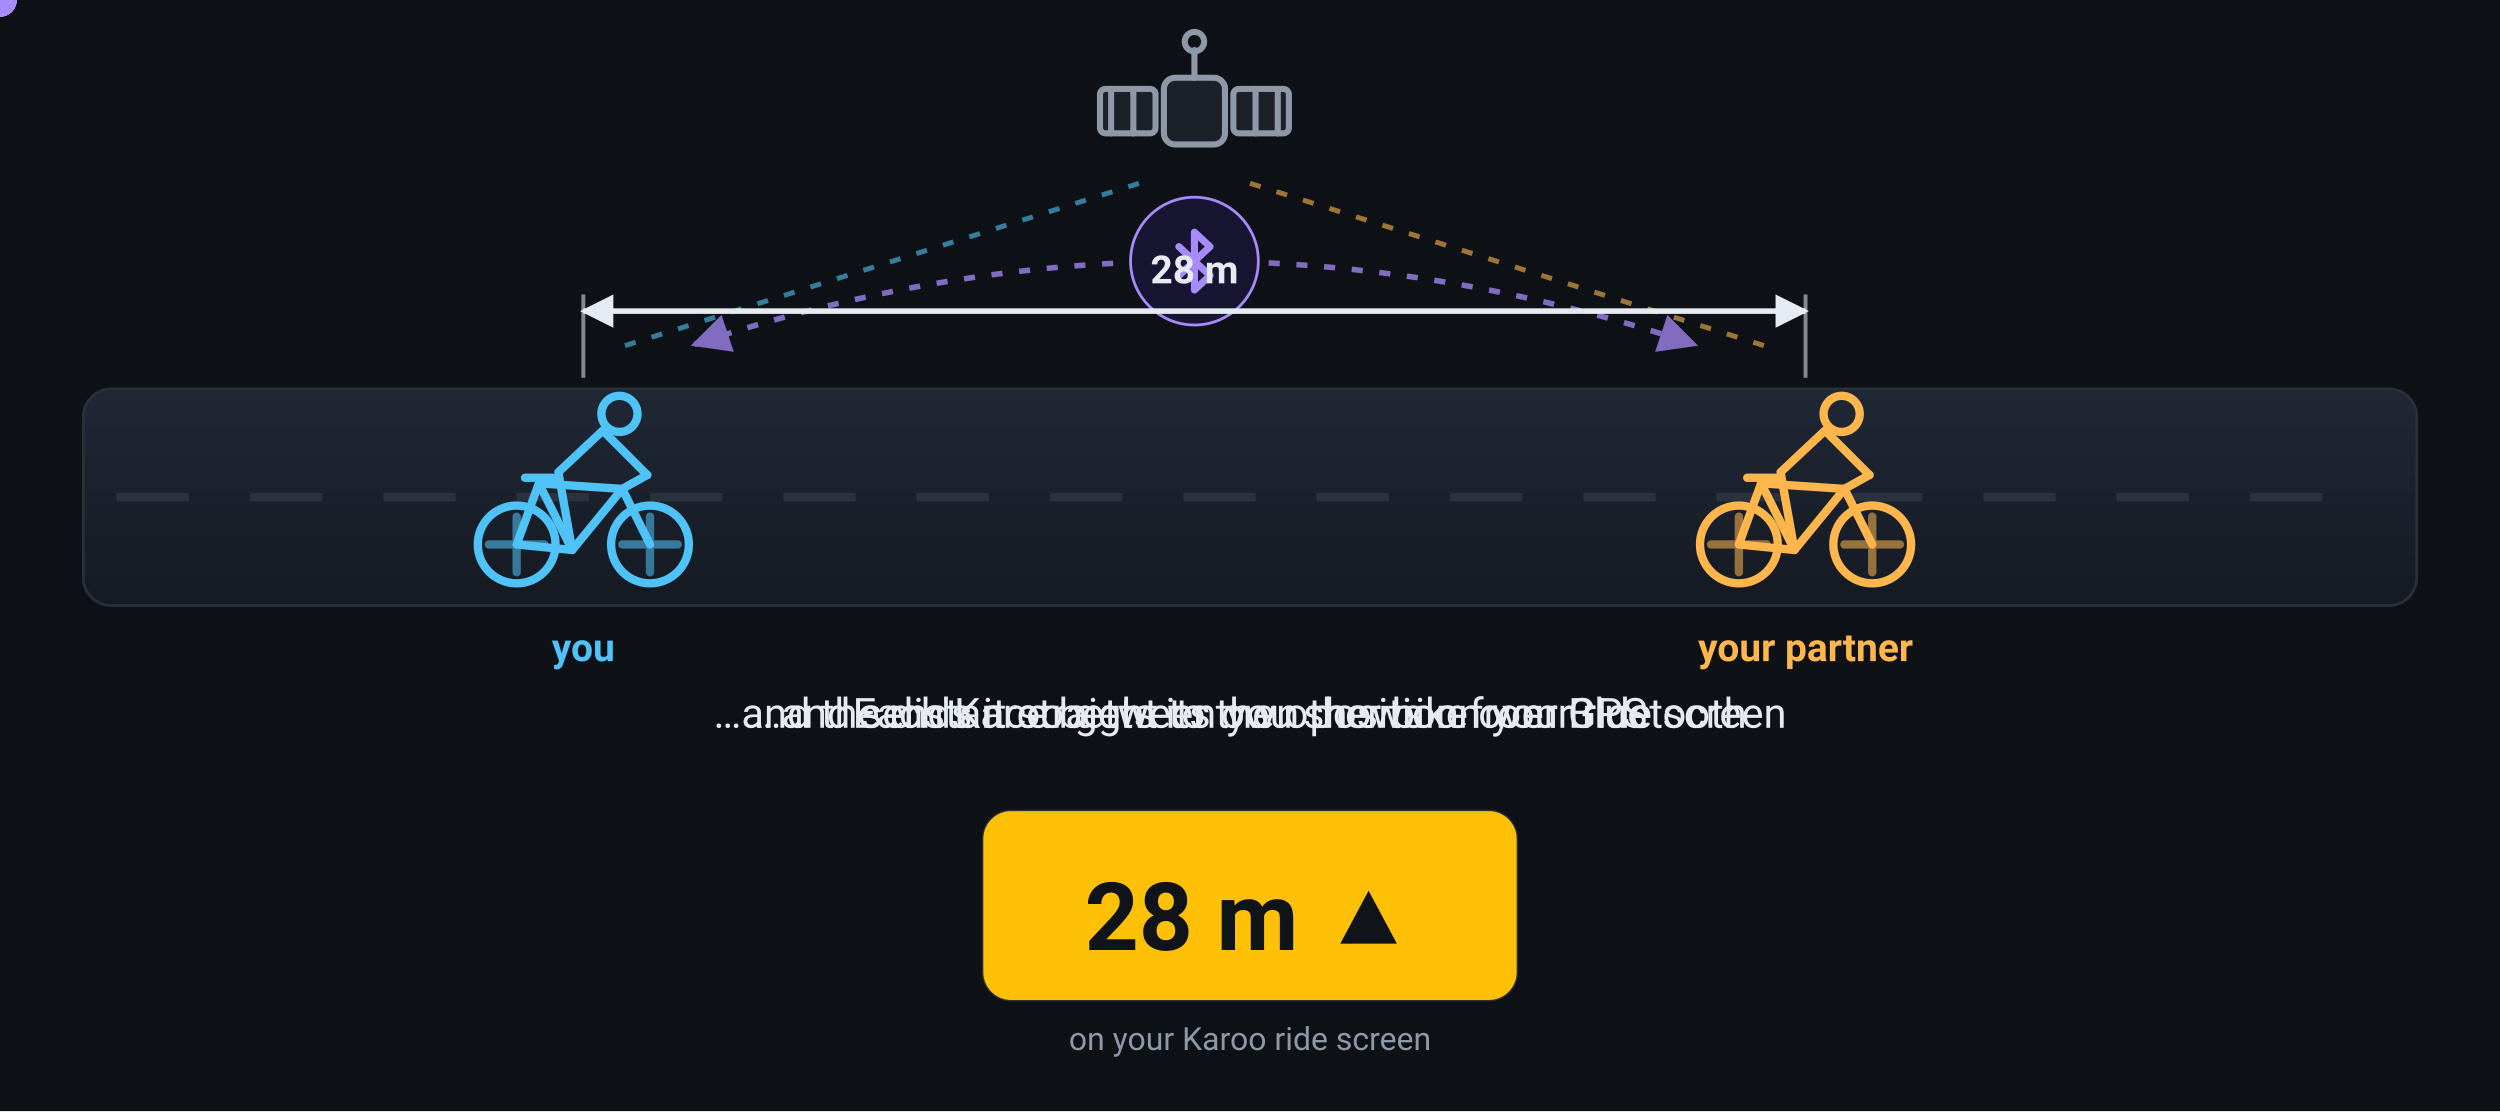
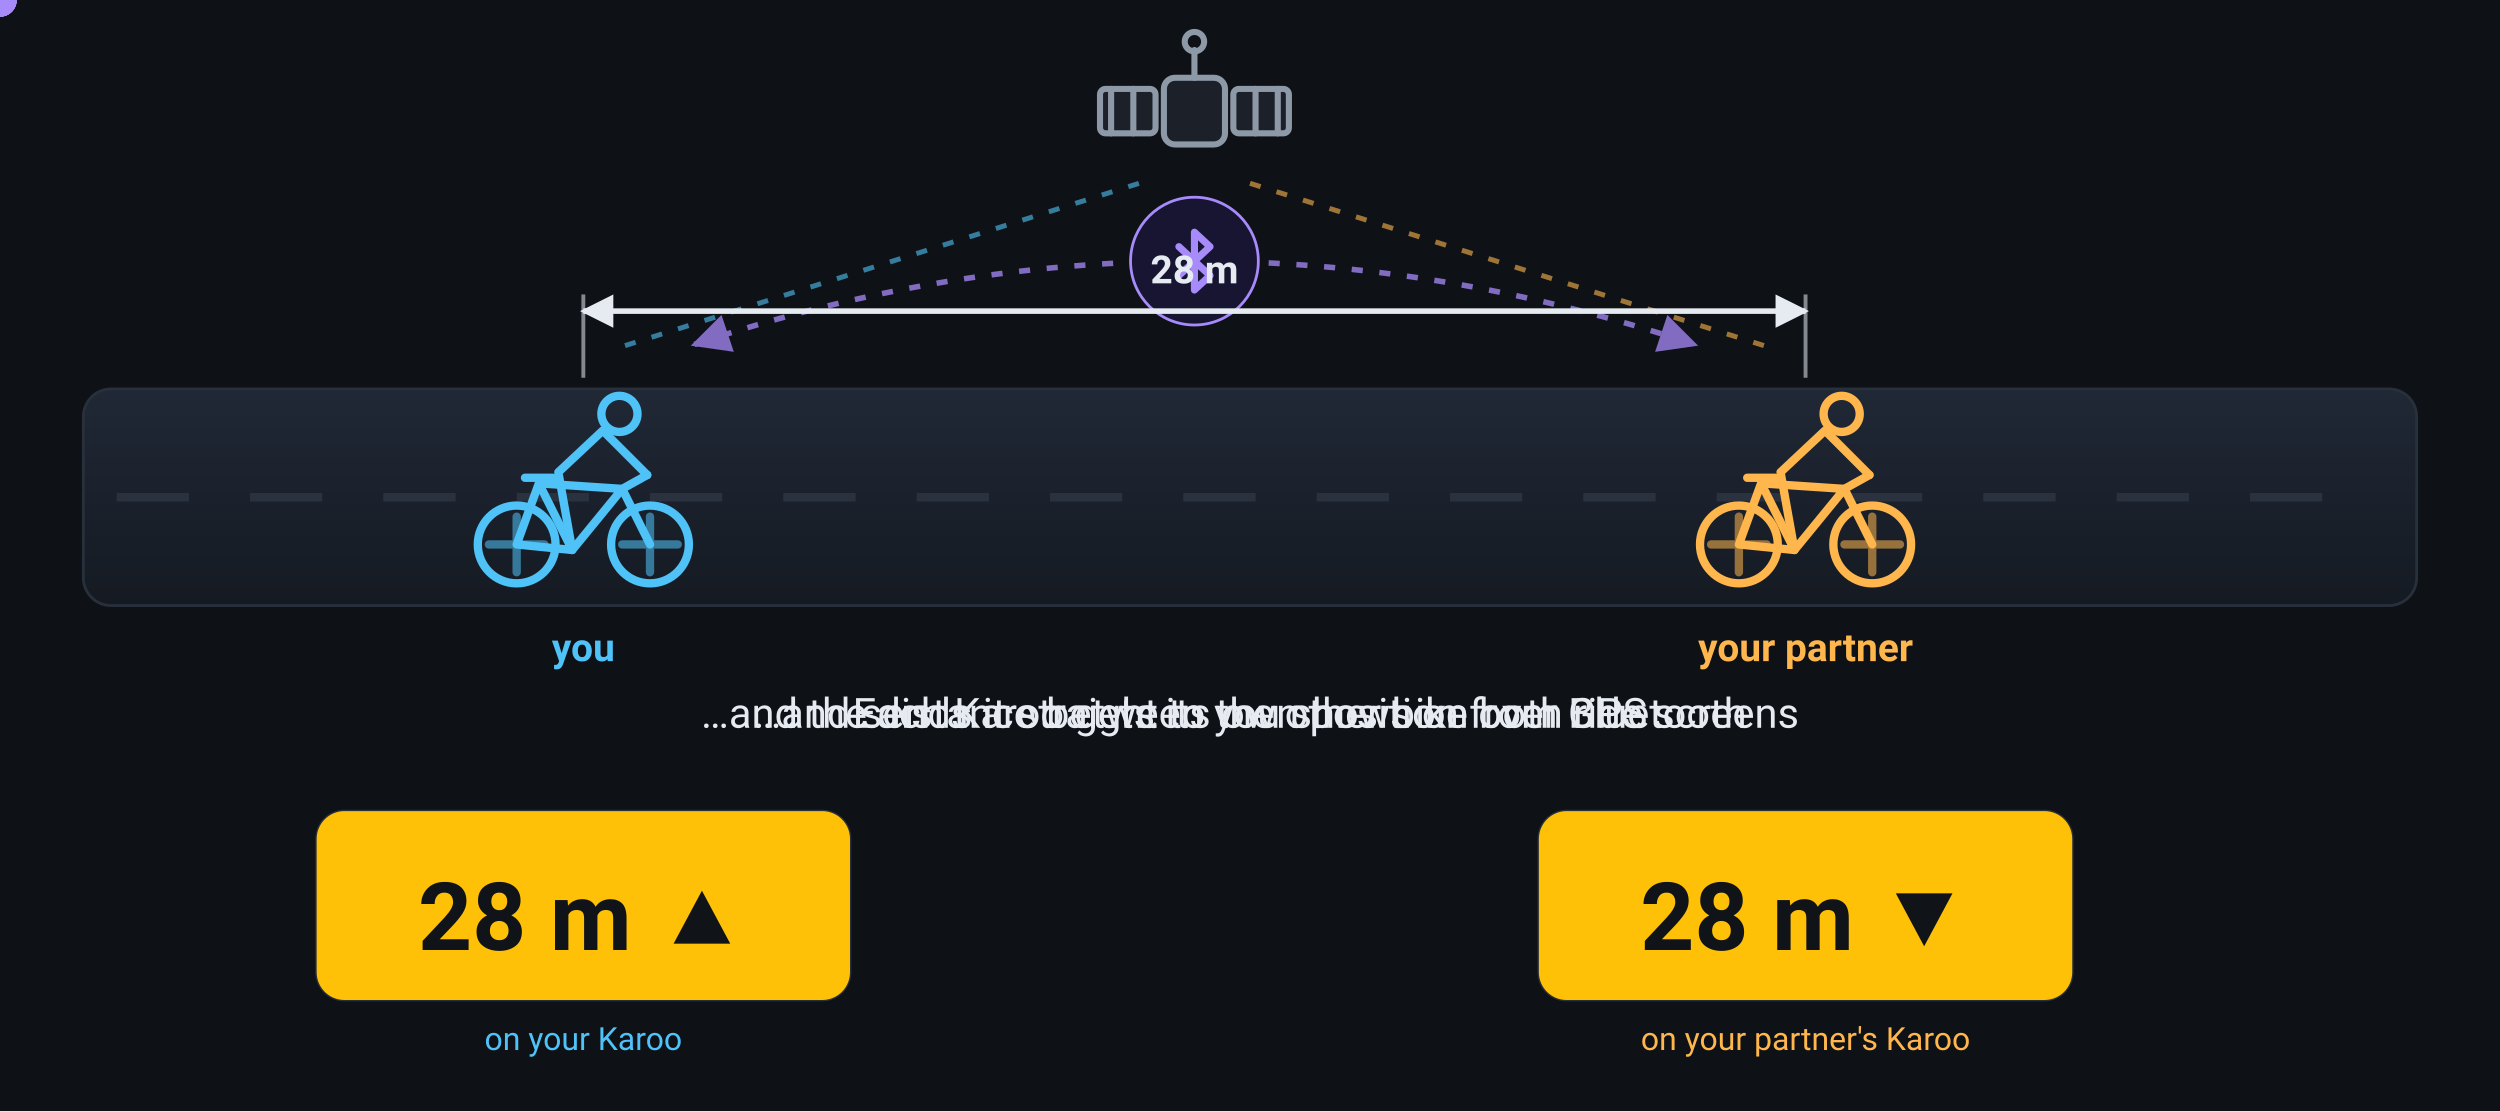
<svg xmlns="http://www.w3.org/2000/svg" viewBox="0 0 900 400" width="900" height="400" role="img" aria-labelledby="ttl dsc">
  <defs>
    <marker id="aw" viewBox="0 0 10 10" refX="9" refY="5" markerWidth="6" markerHeight="6" orient="auto-start-reverse">
      <path d="M0,0 L10,5 L0,10 z" fill="#e6ebf2" />
    </marker>
    <marker id="ap" viewBox="0 0 10 10" refX="9" refY="5" markerWidth="7" markerHeight="7" orient="auto-start-reverse">
      <path d="M0,0 L10,5 L0,10 z" fill="#a78bfa" />
    </marker>
    <linearGradient id="lane" x1="0" y1="0" x2="0" y2="1">
      <stop offset="0" stop-color="#202836" />
      <stop offset="1" stop-color="#151a22" />
    </linearGradient>
  </defs>
  <rect width="900" height="400" fill="#0e1116" />
  <rect x="30" y="140" width="840" height="78" rx="10" fill="url(#lane)" stroke="#28303c" />
  <line x1="42" y1="179.0" x2="858" y2="179.0" stroke="#3a4453" stroke-width="3" stroke-dasharray="26 22" opacity="0.5">
    <animate attributeName="stroke-dashoffset" values="0;48" dur="0.6s" repeatCount="indefinite" />
  </line>
  <g transform="translate(430,40)" stroke="#8e99a8" fill="none" stroke-width="2.2" stroke-linecap="round">
    <rect x="-11" y="-12" width="22" height="24" rx="4" fill="#1b2029" />
    <rect x="-34" y="-8" width="20" height="16" rx="2" fill="#1b2029" />
    <rect x="14" y="-8" width="20" height="16" rx="2" fill="#1b2029" />
    <line x1="-30" y1="-8" x2="-30" y2="8" />
    <line x1="-22" y1="-8" x2="-22" y2="8" />
    <line x1="22" y1="-8" x2="22" y2="8" />
    <line x1="30" y1="-8" x2="30" y2="8" />
    <line x1="0" y1="-12" x2="0" y2="-22" />
    <circle cx="0" cy="-25" r="3.5" />
  </g>
  <g transform="translate(210,196)" stroke="#4fc3f7" fill="none" stroke-width="3" stroke-linecap="round" stroke-linejoin="round" opacity="1.0">
    <circle cx="-24" cy="0" r="14" />
    <g opacity="0.55">
      <line x1="-34" y1="0" x2="-14" y2="0" />
      <line x1="-24" y1="-10" x2="-24" y2="10" />
      <animateTransform attributeName="transform" type="rotate" values="0 -24 0;360 -24 0" dur="0.9s" repeatCount="indefinite" />
    </g>
    <circle cx="24" cy="0" r="14" />
    <g opacity="0.55">
      <line x1="14" y1="0" x2="34" y2="0" />
      <line x1="24" y1="-10" x2="24" y2="10" />
      <animateTransform attributeName="transform" type="rotate" values="0 24 0;360 24 0" dur="0.9s" repeatCount="indefinite" />
    </g>
    <path d="M-24,0 L-4,2 M-4,2 L-16,-22 M-16,-22 L14,-20 M-4,2 L14,-20 M-24,0 L-16,-22 M14,-20 L24,0" />
    <path d="M-21,-24 L-11,-24 M14,-20 L23,-25" />
    <path d="M-9,-26 L7,-41 M7,-41 L23,-25 M-9,-26 L-4,2" />
    <circle cx="13" cy="-47" r="6.5" />
  </g>
  <g transform="translate(650,196)" stroke="#ffb74d" fill="none" stroke-width="3" stroke-linecap="round" stroke-linejoin="round" opacity="1.0">
    <circle cx="-24" cy="0" r="14" />
    <g opacity="0.55">
      <line x1="-34" y1="0" x2="-14" y2="0" />
      <line x1="-24" y1="-10" x2="-24" y2="10" />
      <animateTransform attributeName="transform" type="rotate" values="0 -24 0;360 -24 0" dur="0.9s" repeatCount="indefinite" />
    </g>
    <circle cx="24" cy="0" r="14" />
    <g opacity="0.55">
      <line x1="14" y1="0" x2="34" y2="0" />
      <line x1="24" y1="-10" x2="24" y2="10" />
      <animateTransform attributeName="transform" type="rotate" values="0 24 0;360 24 0" dur="0.9s" repeatCount="indefinite" />
    </g>
    <path d="M-24,0 L-4,2 M-4,2 L-16,-22 M-16,-22 L14,-20 M-4,2 L14,-20 M-24,0 L-16,-22 M14,-20 L24,0" />
    <path d="M-21,-24 L-11,-24 M14,-20 L23,-25" />
    <path d="M-9,-26 L7,-41 M7,-41 L23,-25 M-9,-26 L-4,2" />
    <circle cx="13" cy="-47" r="6.5" />
  </g>
  <text x="210" y="238" font-family="ui-sans-serif,-apple-system,'Segoe UI',Roboto,Helvetica,Arial,sans-serif" font-size="14" fill="#4fc3f7" text-anchor="middle" font-weight="700">you</text>
  <text x="650" y="238" font-family="ui-sans-serif,-apple-system,'Segoe UI',Roboto,Helvetica,Arial,sans-serif" font-size="14" fill="#ffb74d" text-anchor="middle" font-weight="700">your partner</text>
  <g>
    <animate attributeName="opacity" values="0;0;1;1;0;0" keyTimes="0;0.05;0.068;0.33;0.347;1" calcMode="linear" dur="20.0s" repeatCount="indefinite" />
    <line x1="410" y1="66" x2="220" y2="126" stroke="#4fc3f7" stroke-width="1.8" stroke-dasharray="4 6" opacity="0.6" />
  </g>
  <g>
    <animate attributeName="opacity" values="0;0;1;1;0;0" keyTimes="0;0.07;0.077;0.16;0.168;1" calcMode="linear" dur="20.0s" repeatCount="indefinite" />
    <circle r="6" fill="#4fc3f7">
      <animateMotion path="M410,66 L220,126" keyPoints="0;0;1;1" keyTimes="0;0.07;0.14;1" calcMode="linear" dur="20.0s" repeatCount="indefinite" />
    </circle>
  </g>
  <g>
    <animate attributeName="opacity" values="0;0;1;1;0;0" keyTimes="0;0.12;0.138;0.33;0.347;1" calcMode="linear" dur="20.0s" repeatCount="indefinite" />
    <line x1="450" y1="66" x2="640" y2="126" stroke="#ffb74d" stroke-width="1.8" stroke-dasharray="4 6" opacity="0.6" />
  </g>
  <g>
    <animate attributeName="opacity" values="0;0;1;1;0;0" keyTimes="0;0.14;0.147;0.23;0.237;1" calcMode="linear" dur="20.0s" repeatCount="indefinite" />
    <circle r="6" fill="#ffb74d">
      <animateMotion path="M450,66 L640,126" keyPoints="0;0;1;1" keyTimes="0;0.14;0.21;1" calcMode="linear" dur="20.0s" repeatCount="indefinite" />
    </circle>
  </g>
  <g>
    <animate attributeName="opacity" values="0;0;1;1;0;0" keyTimes="0;0.04;0.058;0.33;0.347;1" calcMode="linear" dur="20.0s" repeatCount="indefinite" />
    <text x="450.0" y="262" font-family="ui-sans-serif,-apple-system,'Segoe UI',Roboto,Helvetica,Arial,sans-serif" font-size="15" fill="#e6ebf2" text-anchor="middle" font-weight="400">Each Karoo gets its own position from GPS</text>
  </g>
  <g>
    <animate attributeName="opacity" values="0;0;1;1;0;0" keyTimes="0;0.35;0.367;0.65;0.667;1" calcMode="linear" dur="20.0s" repeatCount="indefinite" />
    <path d="M250,124 Q430.0,64 610,124" fill="none" stroke="#a78bfa" stroke-width="2" stroke-dasharray="4 6" opacity="0.75" marker-start="url(#ap)" marker-end="url(#ap)" />
  </g>
  <g>
    <animate attributeName="opacity" values="0;0;1;1;0;0" keyTimes="0;0.36;0.378;0.65;0.667;1" calcMode="linear" dur="20.0s" repeatCount="indefinite" />
    <circle cx="430.0" cy="94" r="23" fill="#171531" stroke="#a78bfa" />
    <g transform="translate(430.0,94) scale(0.8)" stroke="#a78bfa" fill="none" stroke-width="3.2" stroke-linecap="round" stroke-linejoin="round" opacity="1.0">
      <path d="M-7,-6.5 L7,6.5 L0,13 L0,-13 L7,-6.5 L-7,6.5" />
    </g>
  </g>
  <g>
    <animate attributeName="opacity" values="0;0;1;1;0;0" keyTimes="0;0.39;0.4;0.5;0.515;1" calcMode="linear" dur="20.0s" repeatCount="indefinite" />
    <circle r="6" fill="#a78bfa">
      <animateMotion path="M250,124 Q430.0,64 610,124" keyPoints="0;0;1;1" keyTimes="0;0.39;0.49;1" calcMode="linear" dur="20.0s" repeatCount="indefinite" />
    </circle>
  </g>
  <g>
    <animate attributeName="opacity" values="0;0;1;1;0;0" keyTimes="0;0.46;0.47;0.57;0.585;1" calcMode="linear" dur="20.0s" repeatCount="indefinite" />
    <circle r="6" fill="#a78bfa">
      <animateMotion path="M610,124 Q430.0,64 250,124" keyPoints="0;0;1;1" keyTimes="0;0.46;0.56;1" calcMode="linear" dur="20.0s" repeatCount="indefinite" />
    </circle>
  </g>
  <g>
    <animate attributeName="opacity" values="0;0;1;1;0;0" keyTimes="0;0.53;0.54;0.64;0.655;1" calcMode="linear" dur="20.0s" repeatCount="indefinite" />
    <circle r="6" fill="#a78bfa">
      <animateMotion path="M250,124 Q430.0,64 610,124" keyPoints="0;0;1;1" keyTimes="0;0.53;0.63;1" calcMode="linear" dur="20.0s" repeatCount="indefinite" />
    </circle>
  </g>
  <g>
    <animate attributeName="opacity" values="0;0;1;1;0;0" keyTimes="0;0.35;0.367;0.65;0.667;1" calcMode="linear" dur="20.0s" repeatCount="indefinite" />
    <text x="450.0" y="262" font-family="ui-sans-serif,-apple-system,'Segoe UI',Roboto,Helvetica,Arial,sans-serif" font-size="15" fill="#e6ebf2" text-anchor="middle" font-weight="400">…and sends it straight to the other bike over Bluetooth</text>
  </g>
  <g>
    <animate attributeName="opacity" values="0;0;1;1;0;0" keyTimes="0;0.69;0.708;0.95;0.968;1" calcMode="linear" dur="20.0s" repeatCount="indefinite" />
    <line x1="210" y1="106" x2="210" y2="136" stroke="#e6ebf2" stroke-width="1.4" opacity="0.55" />
    <line x1="650" y1="106" x2="650" y2="136" stroke="#e6ebf2" stroke-width="1.4" opacity="0.55" />
    <line x1="210" y1="112" x2="650" y2="112" stroke="#e6ebf2" stroke-width="2" marker-start="url(#aw)" marker-end="url(#aw)" stroke-dasharray="440" stroke-dashoffset="0">
      <animate attributeName="stroke-dashoffset" values="440;440;0;0" keyTimes="0;0.69;0.75;1" calcMode="linear" dur="20.0s" repeatCount="indefinite" />
    </line>
  </g>
  <g>
    <animate attributeName="opacity" values="0;0;1;1;0;0" keyTimes="0;0.75;0.767;0.95;0.968;1" calcMode="linear" dur="20.0s" repeatCount="indefinite" />
    <text x="430.0" y="102" font-family="ui-sans-serif,-apple-system,'Segoe UI',Roboto,Helvetica,Arial,sans-serif" font-size="14" fill="#e6ebf2" text-anchor="middle" font-weight="600">28 m</text>
  </g>
  <g>
    <animate attributeName="opacity" values="0;0;1;1;0;0" keyTimes="0;0.67;0.688;0.97;0.988;1" calcMode="linear" dur="20.0s" repeatCount="indefinite" />
-     <text x="450.0" y="262" font-family="ui-sans-serif,-apple-system,'Segoe UI',Roboto,Helvetica,Arial,sans-serif" font-size="15" fill="#e6ebf2" text-anchor="middle" font-weight="400">…and the distance between you shows on your ride screen</text>
+     <text x="450.0" y="262" font-family="ui-sans-serif,-apple-system,'Segoe UI',Roboto,Helvetica,Arial,sans-serif" font-size="15" fill="#e6ebf2" text-anchor="middle" font-weight="400">…and the distance between you shows on both ride screens</text>
  </g>
-   <rect x="354.0" y="292" width="192" height="68" rx="10" fill="#161b23" stroke="#28303c" />
-   <text x="450.0" y="318" font-family="ui-monospace,SFMono-Regular,Menlo,Consolas,'Liberation Mono',monospace" font-size="10" fill="#5c6675" text-anchor="middle" font-weight="400">PARTNER GAP</text>
-   <text x="450.0" y="344" font-family="ui-sans-serif,-apple-system,'Segoe UI',Roboto,Helvetica,Arial,sans-serif" font-size="22" fill="#5c6675" text-anchor="middle" font-weight="700">—</text>
-   <text x="450.0" y="378" font-family="ui-sans-serif,-apple-system,'Segoe UI',Roboto,Helvetica,Arial,sans-serif" font-size="11.5" fill="#8e99a8" text-anchor="middle" font-weight="400">on your Karoo ride screen</text>
+   <rect x="114.0" y="292" width="192" height="68" rx="10" fill="#161b23" stroke="#28303c" />
+   <text x="210" y="318" font-family="ui-monospace,SFMono-Regular,Menlo,Consolas,'Liberation Mono',monospace" font-size="10" fill="#5c6675" text-anchor="middle" font-weight="400">PARTNER GAP</text>
+   <text x="210" y="344" font-family="ui-sans-serif,-apple-system,'Segoe UI',Roboto,Helvetica,Arial,sans-serif" font-size="22" fill="#5c6675" text-anchor="middle" font-weight="700">—</text>
+   <text x="210" y="378" font-family="ui-sans-serif,-apple-system,'Segoe UI',Roboto,Helvetica,Arial,sans-serif" font-size="11.5" fill="#4fc3f7" text-anchor="middle" font-weight="400">on your Karoo</text>
  <g>
    <animate attributeName="opacity" values="0;0;1;1;0;0" keyTimes="0;0.78;0.797;0.95;0.968;1" calcMode="linear" dur="20.0s" repeatCount="indefinite" />
-     <rect x="354.0" y="292" width="192" height="68" rx="10" fill="#ffc107" />
-     <text x="450.0" y="342" font-family="ui-sans-serif,-apple-system,'Segoe UI',Roboto,Helvetica,Arial,sans-serif" font-size="34" fill="#101418" text-anchor="middle" font-weight="700">28 m ▲</text>
+     <rect x="114.0" y="292" width="192" height="68" rx="10" fill="#ffc107" />
+     <text x="210" y="342" font-family="ui-sans-serif,-apple-system,'Segoe UI',Roboto,Helvetica,Arial,sans-serif" font-size="34" fill="#101418" text-anchor="middle" font-weight="700">28 m ▲</text>
+   </g>
+   <rect x="554.0" y="292" width="192" height="68" rx="10" fill="#161b23" stroke="#28303c" />
+   <text x="650" y="318" font-family="ui-monospace,SFMono-Regular,Menlo,Consolas,'Liberation Mono',monospace" font-size="10" fill="#5c6675" text-anchor="middle" font-weight="400">PARTNER GAP</text>
+   <text x="650" y="344" font-family="ui-sans-serif,-apple-system,'Segoe UI',Roboto,Helvetica,Arial,sans-serif" font-size="22" fill="#5c6675" text-anchor="middle" font-weight="700">—</text>
+   <text x="650" y="378" font-family="ui-sans-serif,-apple-system,'Segoe UI',Roboto,Helvetica,Arial,sans-serif" font-size="11.5" fill="#ffb74d" text-anchor="middle" font-weight="400">on your partner's Karoo</text>
+   <g>
+     <animate attributeName="opacity" values="0;0;1;1;0;0" keyTimes="0;0.78;0.797;0.95;0.968;1" calcMode="linear" dur="20.0s" repeatCount="indefinite" />
+     <rect x="554.0" y="292" width="192" height="68" rx="10" fill="#ffc107" />
+     <text x="650" y="342" font-family="ui-sans-serif,-apple-system,'Segoe UI',Roboto,Helvetica,Arial,sans-serif" font-size="34" fill="#101418" text-anchor="middle" font-weight="700">28 m ▼</text>
  </g>
</svg>
